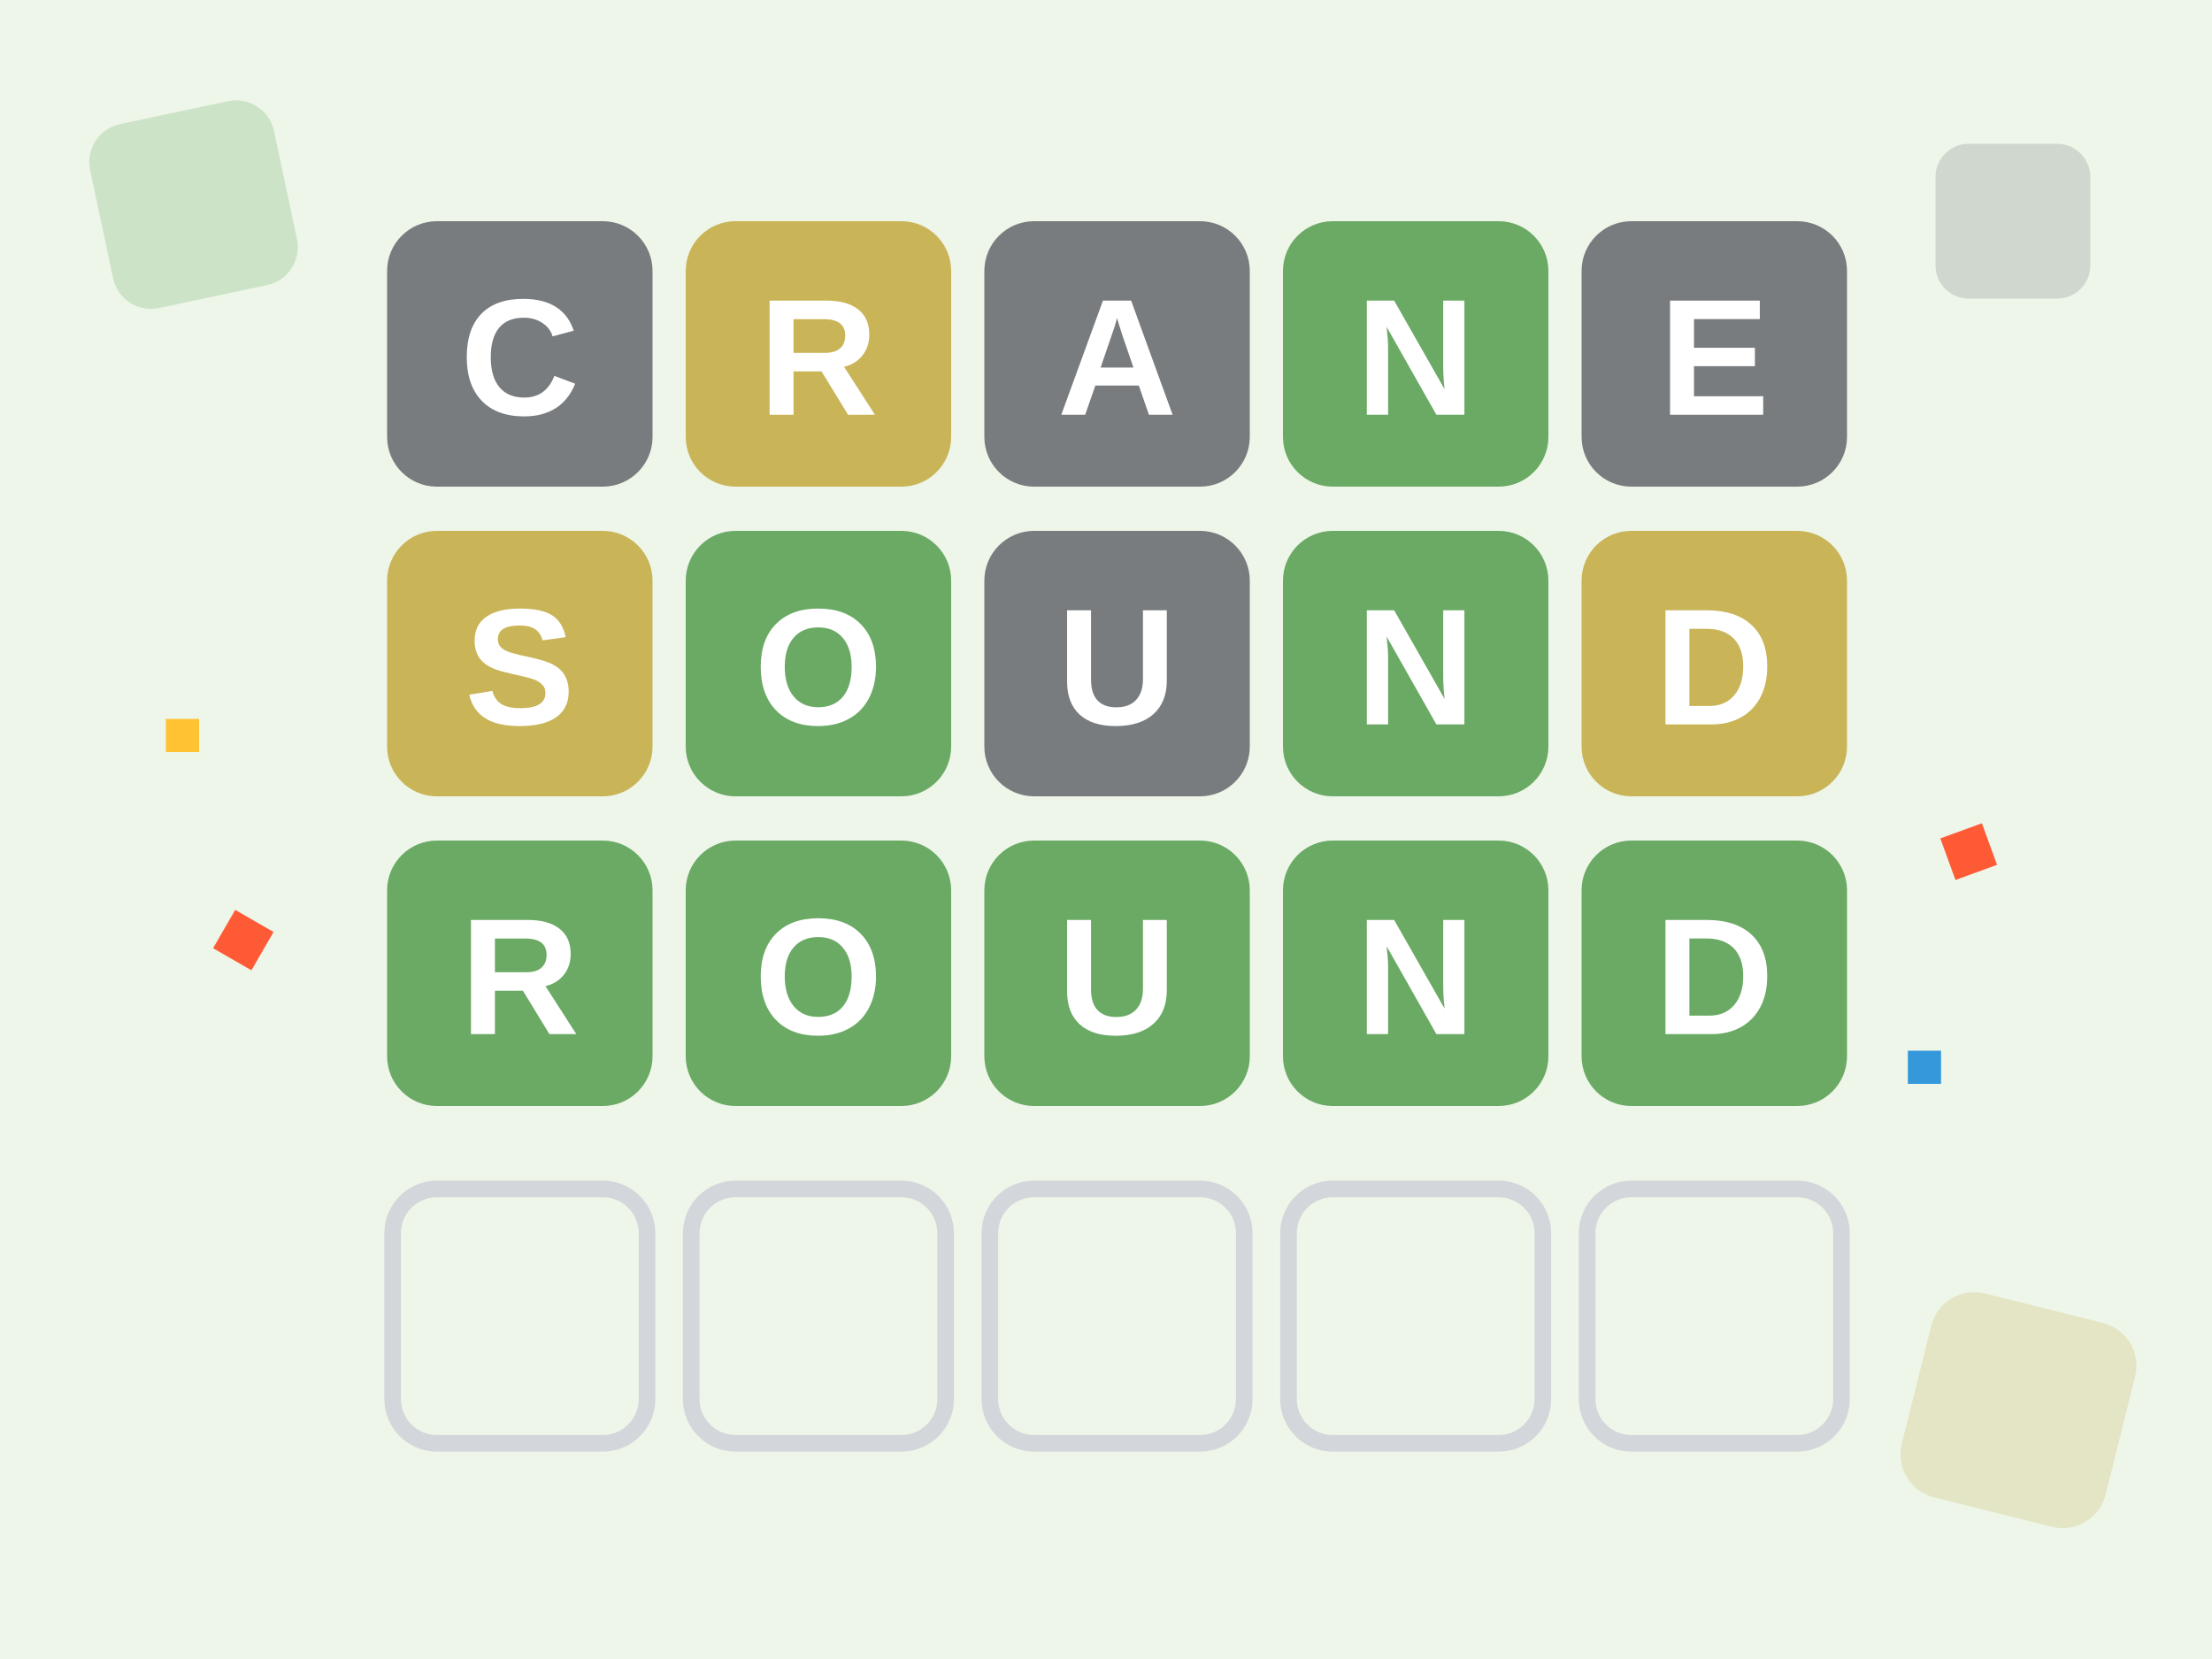
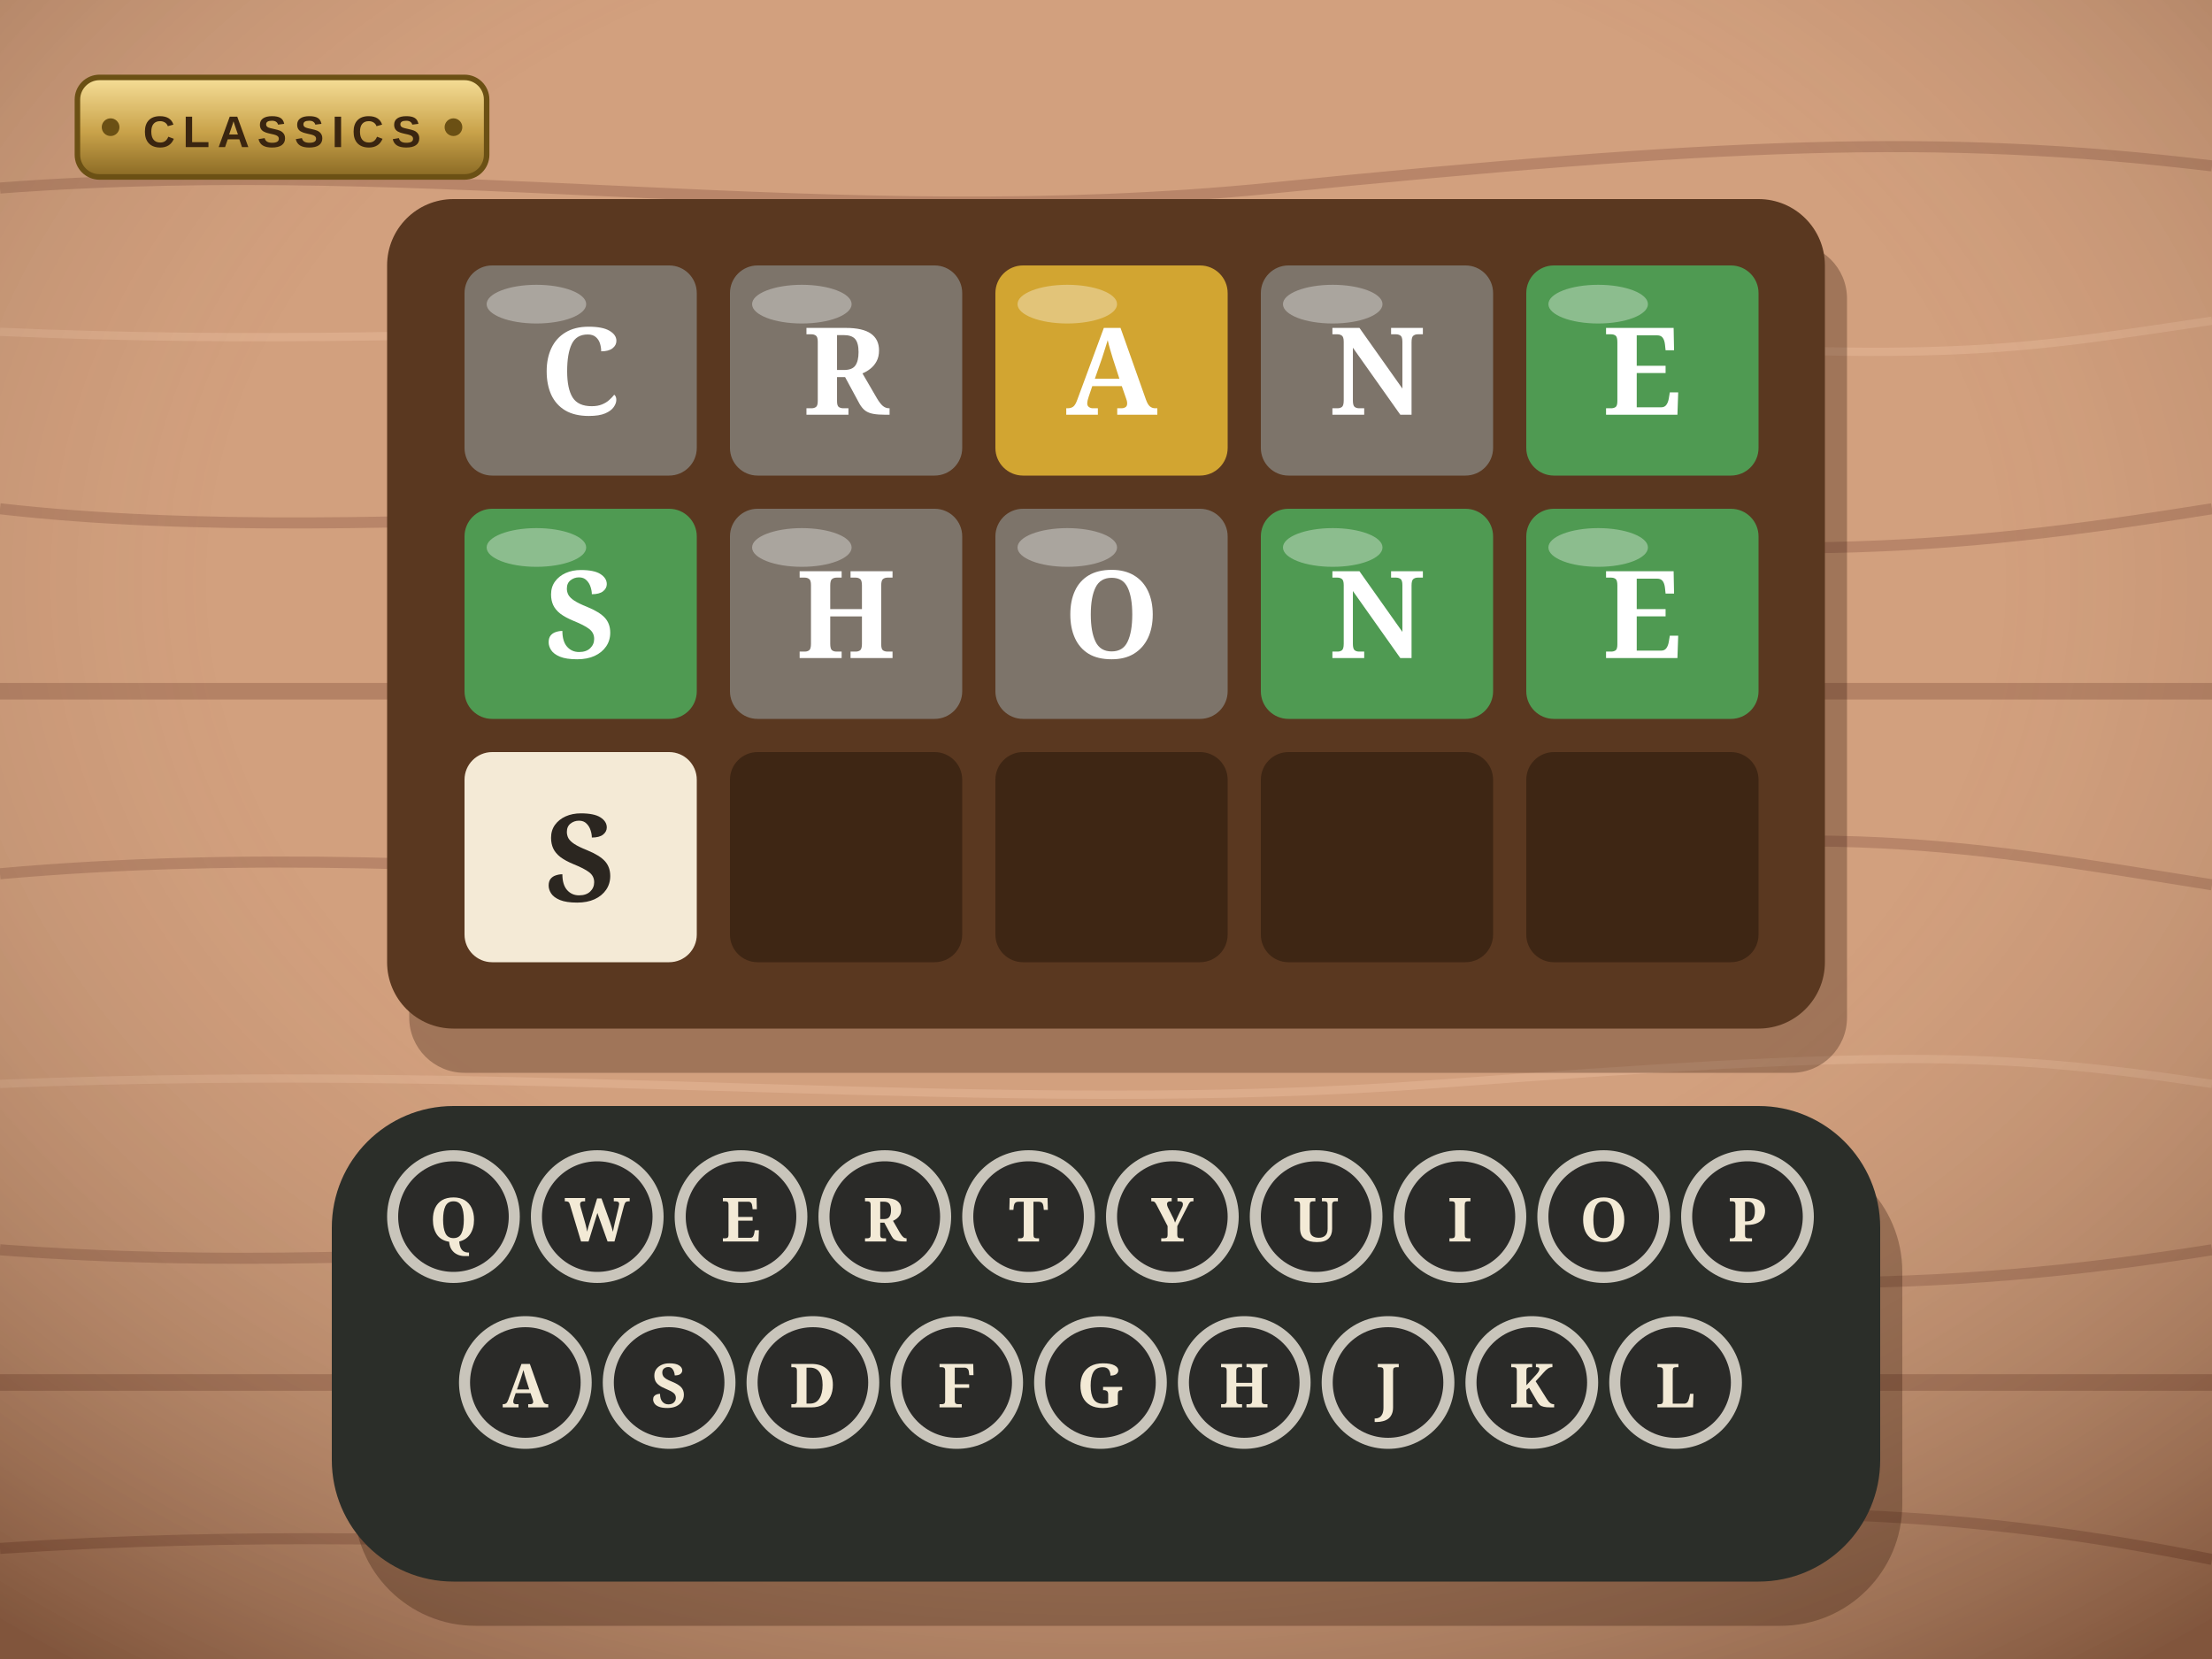
<svg xmlns="http://www.w3.org/2000/svg" viewBox="0 0 400 300">
-   <rect width="400" height="300" fill="#eef6e9" />
-   <g opacity=".25">
-     <rect x="18" y="20" width="34" height="34" rx="7" fill="#6aaa64" transform="rotate(-12 35 37)" />
-     <rect x="346" y="236" width="38" height="38" rx="8" fill="#c9b458" transform="rotate(14 365 255)" />
-     <rect x="350" y="26" width="28" height="28" rx="6" fill="#787c7e" />
+   <defs>
+     <radialGradient id="v" cx=".5" cy=".35" r=".8">
+       <stop offset=".5" stop-color="#fff3d6" stop-opacity=".18" />
+       <stop offset="1" stop-color="#2a1205" stop-opacity=".45" />
+     </radialGradient>
+     <linearGradient id="br" x1="0" y1="0" x2="0" y2="1">
+       <stop offset="0" stop-color="#f6df98" />
+       <stop offset=".55" stop-color="#c9a24a" />
+       <stop offset="1" stop-color="#8a6a24" />
+     </linearGradient>
+   </defs>
+   <rect width="400" height="300" fill="#c88d6a" />
+   <g fill="none" stroke="#6e3220" stroke-opacity=".35" stroke-width="2">
+     <path d="M0 34c80-6 150 8 230 0s120-10 170-4" />
+     <path d="M0 92c70 8 160-6 240 2s110 6 160-2" />
+     <path d="M0 158c90-8 170 10 250 0s100-6 150 2" />
+     <path d="M0 226c80 6 150-8 230 0s120 8 170 0" />
+     <path d="M0 280c90-6 160 6 240-2s120-4 160 4" />
  </g>
-   <g font-family="Arial,sans-serif" font-weight="900" font-size="30" text-anchor="middle" fill="#fff">
-     <rect x="70" y="40" width="48" height="48" rx="9" fill="#787c7e" />
-     <text x="94" y="75">C</text>
-     <rect x="124" y="40" width="48" height="48" rx="9" fill="#c9b458" />
-     <text x="148" y="75">R</text>
-     <rect x="178" y="40" width="48" height="48" rx="9" fill="#787c7e" />
-     <text x="202" y="75">A</text>
-     <rect x="232" y="40" width="48" height="48" rx="9" fill="#6aaa64" />
-     <text x="256" y="75">N</text>
-     <rect x="286" y="40" width="48" height="48" rx="9" fill="#787c7e" />
-     <text x="310" y="75">E</text>
-     <rect x="70" y="96" width="48" height="48" rx="9" fill="#c9b458" />
-     <text x="94" y="131">S</text>
-     <rect x="124" y="96" width="48" height="48" rx="9" fill="#6aaa64" />
-     <text x="148" y="131">O</text>
-     <rect x="178" y="96" width="48" height="48" rx="9" fill="#787c7e" />
-     <text x="202" y="131">U</text>
-     <rect x="232" y="96" width="48" height="48" rx="9" fill="#6aaa64" />
-     <text x="256" y="131">N</text>
-     <rect x="286" y="96" width="48" height="48" rx="9" fill="#c9b458" />
-     <text x="310" y="131">D</text>
-     <g transform="translate(0 -6)">
-       <rect x="70" y="158" width="48" height="48" rx="9" fill="#6aaa64" />
-       <text x="94" y="193">R</text>
-       <rect x="124" y="158" width="48" height="48" rx="9" fill="#6aaa64" />
-       <text x="148" y="193">O</text>
-       <rect x="178" y="158" width="48" height="48" rx="9" fill="#6aaa64" />
-       <text x="202" y="193">U</text>
-       <rect x="232" y="158" width="48" height="48" rx="9" fill="#6aaa64" />
-       <text x="256" y="193">N</text>
-       <rect x="286" y="158" width="48" height="48" rx="9" fill="#6aaa64" />
-       <text x="310" y="193">D</text>
-     </g>
+   <g stroke="#f2c0a0" stroke-opacity=".3" stroke-width="1.5" fill="none">
+     <path d="M0 60c90 4 170-6 260 0s100 4 140-2" />
+     <path d="M0 196c100-4 180 6 260 0s100-6 140 0" />
  </g>
-   <g fill="none" stroke="#d3d6da" stroke-width="3">
-     <rect x="71" y="215" width="46" height="46" rx="8" />
-     <rect x="125" y="215" width="46" height="46" rx="8" />
-     <rect x="179" y="215" width="46" height="46" rx="8" />
-     <rect x="233" y="215" width="46" height="46" rx="8" />
-     <rect x="287" y="215" width="46" height="46" rx="8" />
+   <path d="M0 125h400M0 250h400" stroke="#6e3220" stroke-opacity=".4" stroke-width="3" />
+   <rect width="400" height="300" fill="url(#v)" />
+   <rect x="74" y="44" width="260" height="150" rx="10" fill="#2a1205" opacity=".3" />
+   <rect x="70" y="36" width="260" height="150" rx="12" fill="#5a3820" />
+   <rect x="84" y="48" width="42" height="38" rx="5" fill="#7d746a" />
+   <ellipse cx="97" cy="55" rx="9" ry="3.5" fill="#fff" opacity=".35" />
+   <text x="105" y="75" font-family="Georgia,serif" font-weight="700" font-size="22" text-anchor="middle" fill="#fff">C</text>
+   <rect x="132" y="48" width="42" height="38" rx="5" fill="#7d746a" />
+   <ellipse cx="145" cy="55" rx="9" ry="3.5" fill="#fff" opacity=".35" />
+   <text x="153" y="75" font-family="Georgia,serif" font-weight="700" font-size="22" text-anchor="middle" fill="#fff">R</text>
+   <rect x="180" y="48" width="42" height="38" rx="5" fill="#d2a531" />
+   <ellipse cx="193" cy="55" rx="9" ry="3.5" fill="#fff" opacity=".35" />
+   <text x="201" y="75" font-family="Georgia,serif" font-weight="700" font-size="22" text-anchor="middle" fill="#fff">A</text>
+   <rect x="228" y="48" width="42" height="38" rx="5" fill="#7d746a" />
+   <ellipse cx="241" cy="55" rx="9" ry="3.5" fill="#fff" opacity=".35" />
+   <text x="249" y="75" font-family="Georgia,serif" font-weight="700" font-size="22" text-anchor="middle" fill="#fff">N</text>
+   <rect x="276" y="48" width="42" height="38" rx="5" fill="#4f9a52" />
+   <ellipse cx="289" cy="55" rx="9" ry="3.5" fill="#fff" opacity=".35" />
+   <text x="297" y="75" font-family="Georgia,serif" font-weight="700" font-size="22" text-anchor="middle" fill="#fff">E</text>
+   <rect x="84" y="92" width="42" height="38" rx="5" fill="#4f9a52" />
+   <ellipse cx="97" cy="99" rx="9" ry="3.5" fill="#fff" opacity=".35" />
+   <text x="105" y="119" font-family="Georgia,serif" font-weight="700" font-size="22" text-anchor="middle" fill="#fff">S</text>
+   <rect x="132" y="92" width="42" height="38" rx="5" fill="#7d746a" />
+   <ellipse cx="145" cy="99" rx="9" ry="3.5" fill="#fff" opacity=".35" />
+   <text x="153" y="119" font-family="Georgia,serif" font-weight="700" font-size="22" text-anchor="middle" fill="#fff">H</text>
+   <rect x="180" y="92" width="42" height="38" rx="5" fill="#7d746a" />
+   <ellipse cx="193" cy="99" rx="9" ry="3.5" fill="#fff" opacity=".35" />
+   <text x="201" y="119" font-family="Georgia,serif" font-weight="700" font-size="22" text-anchor="middle" fill="#fff">O</text>
+   <rect x="228" y="92" width="42" height="38" rx="5" fill="#4f9a52" />
+   <ellipse cx="241" cy="99" rx="9" ry="3.5" fill="#fff" opacity=".35" />
+   <text x="249" y="119" font-family="Georgia,serif" font-weight="700" font-size="22" text-anchor="middle" fill="#fff">N</text>
+   <rect x="276" y="92" width="42" height="38" rx="5" fill="#4f9a52" />
+   <ellipse cx="289" cy="99" rx="9" ry="3.5" fill="#fff" opacity=".35" />
+   <text x="297" y="119" font-family="Georgia,serif" font-weight="700" font-size="22" text-anchor="middle" fill="#fff">E</text>
+   <rect x="84" y="136" width="42" height="38" rx="5" fill="#f4ead6" />
+   <text x="105" y="163" font-family="Georgia,serif" font-weight="700" font-size="22" text-anchor="middle" fill="#2b2620">S</text>
+   <rect x="132" y="136" width="42" height="38" rx="5" fill="#3e2614" />
+   <rect x="180" y="136" width="42" height="38" rx="5" fill="#3e2614" />
+   <rect x="228" y="136" width="42" height="38" rx="5" fill="#3e2614" />
+   <rect x="276" y="136" width="42" height="38" rx="5" fill="#3e2614" />
+   <rect x="64" y="208" width="280" height="86" rx="22" fill="#2a1205" opacity=".3" />
+   <rect x="60" y="200" width="280" height="86" rx="22" fill="#2b2e29" />
+   <g fill="#2a2a28" stroke="#c9c5bb" stroke-width="2">
+     <circle cx="82" cy="220" r="11" />
+     <circle cx="108" cy="220" r="11" />
+     <circle cx="134" cy="220" r="11" />
+     <circle cx="160" cy="220" r="11" />
+     <circle cx="186" cy="220" r="11" />
+     <circle cx="212" cy="220" r="11" />
+     <circle cx="238" cy="220" r="11" />
+     <circle cx="264" cy="220" r="11" />
+     <circle cx="290" cy="220" r="11" />
+     <circle cx="316" cy="220" r="11" />
+     <circle cx="95" cy="250" r="11" />
+     <circle cx="121" cy="250" r="11" />
+     <circle cx="147" cy="250" r="11" />
+     <circle cx="173" cy="250" r="11" />
+     <circle cx="199" cy="250" r="11" />
+     <circle cx="225" cy="250" r="11" />
+     <circle cx="251" cy="250" r="11" />
+     <circle cx="277" cy="250" r="11" />
+     <circle cx="303" cy="250" r="11" />
  </g>
-   <g fill="#ff5a36">
-     <rect x="40" y="166" width="8" height="8" transform="rotate(30 44 170)" />
-     <rect x="352" y="150" width="8" height="8" transform="rotate(-20 356 154)" />
-     <rect x="345" y="190" width="6" height="6" fill="#3498db" />
-     <rect x="30" y="130" width="6" height="6" fill="#ffc233" />
+   <g font-family="Georgia,serif" font-size="11" font-weight="700" text-anchor="middle" fill="#f3ead6">
+     <text x="82" y="224.5">Q</text>
+     <text x="108" y="224.5">W</text>
+     <text x="134" y="224.5">E</text>
+     <text x="160" y="224.5">R</text>
+     <text x="186" y="224.5">T</text>
+     <text x="212" y="224.5">Y</text>
+     <text x="238" y="224.5">U</text>
+     <text x="264" y="224.5">I</text>
+     <text x="290" y="224.5">O</text>
+     <text x="316" y="224.5">P</text>
+     <text x="95" y="254.5">A</text>
+     <text x="121" y="254.5">S</text>
+     <text x="147" y="254.5">D</text>
+     <text x="173" y="254.5">F</text>
+     <text x="199" y="254.5">G</text>
+     <text x="225" y="254.5">H</text>
+     <text x="251" y="254.5">J</text>
+     <text x="277" y="254.5">K</text>
+     <text x="303" y="254.5">L</text>
+   </g>
+   <g transform="translate(14 14)">
+     <rect width="74" height="18" rx="4" fill="url(#br)" stroke="#6b5014" />
+     <circle cx="6" cy="9" r="1.6" fill="#6b5014" />
+     <circle cx="68" cy="9" r="1.6" fill="#6b5014" />
+     <text x="37" y="12.6" font-family="Arial,sans-serif" font-size="8" font-weight="700" letter-spacing="1.4" text-anchor="middle" fill="#3a2510">CLASSICS</text>
  </g>
</svg>
